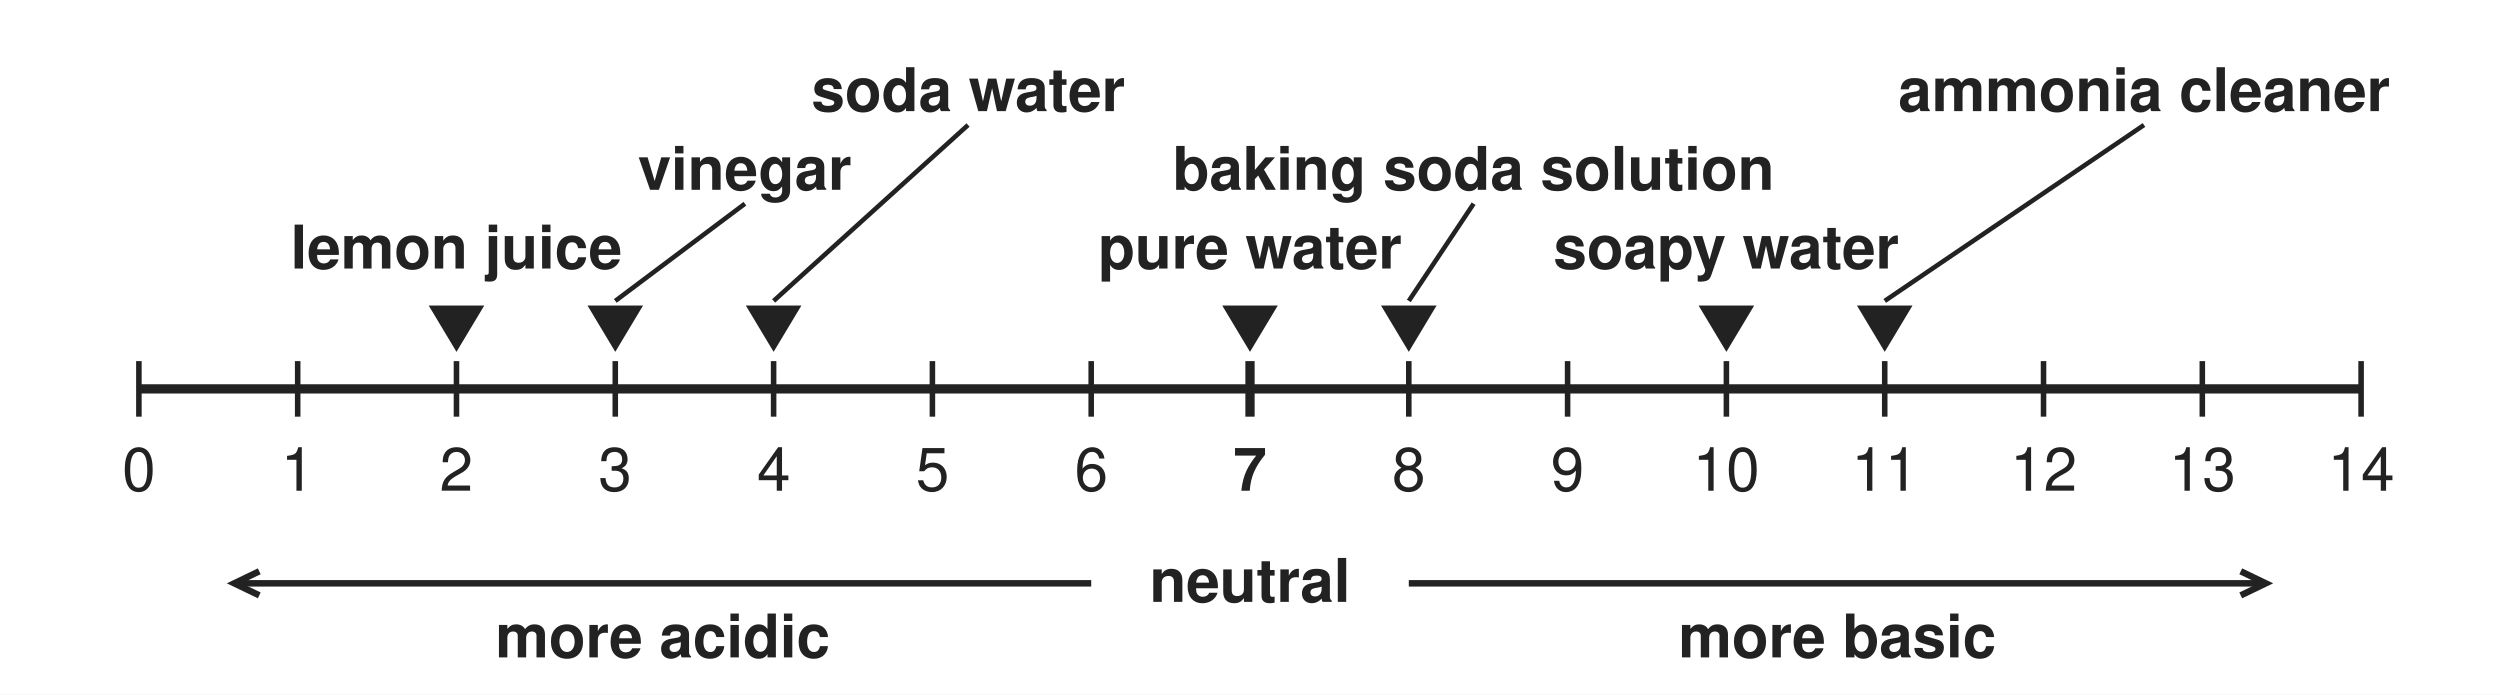
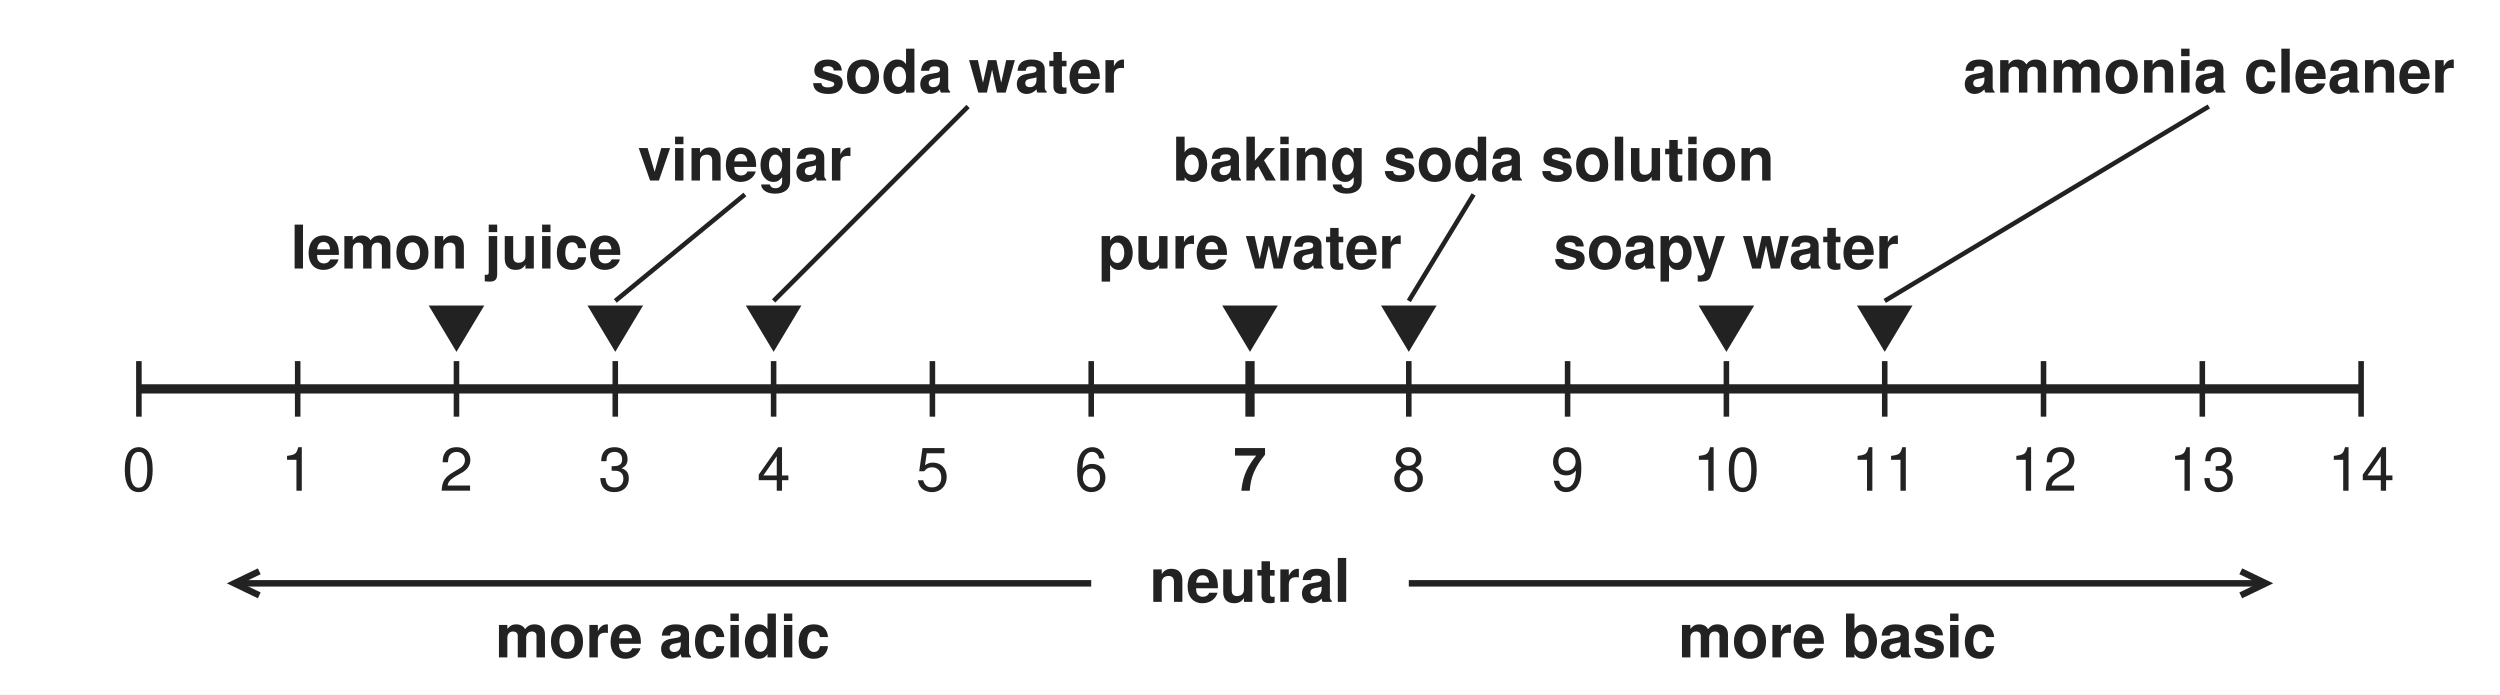
<svg xmlns="http://www.w3.org/2000/svg" viewBox="0 0 540 150" width="100%" role="img" aria-label="The pH scale from 0 to 14 with the seven household liquids marked on it: lemon juice at 2, vinegar at 3, soda water at 4, pure water at 7, baking soda solution at 8, soapy water at 10, ammonia cleaner at 11; neutral written under 7, more acidic to the left, more basic to the right" font-family="Helvetica,Arial,sans-serif" font-size="13" fill="#222">
  <rect width="540" height="150" fill="#ffffff" />
  <line x1="30" y1="84" x2="510" y2="84" stroke="#222" stroke-width="2" />
  <line x1="30.0" y1="78" x2="30.0" y2="90" stroke="#222" stroke-width="1.2" />
  <text x="30.0" y="106" text-anchor="middle" font-size="13" font-weight="normal" fill="#222">0</text>
  <line x1="64.3" y1="78" x2="64.3" y2="90" stroke="#222" stroke-width="1.2" />
  <text x="64.286" y="106" text-anchor="middle" font-size="13" font-weight="normal" fill="#222">1</text>
  <line x1="98.6" y1="78" x2="98.6" y2="90" stroke="#222" stroke-width="1.2" />
  <text x="98.571" y="106" text-anchor="middle" font-size="13" font-weight="normal" fill="#222">2</text>
  <line x1="132.9" y1="78" x2="132.9" y2="90" stroke="#222" stroke-width="1.2" />
  <text x="132.857" y="106" text-anchor="middle" font-size="13" font-weight="normal" fill="#222">3</text>
  <line x1="167.1" y1="78" x2="167.1" y2="90" stroke="#222" stroke-width="1.2" />
  <text x="167.143" y="106" text-anchor="middle" font-size="13" font-weight="normal" fill="#222">4</text>
  <line x1="201.4" y1="78" x2="201.4" y2="90" stroke="#222" stroke-width="1.2" />
  <text x="201.429" y="106" text-anchor="middle" font-size="13" font-weight="normal" fill="#222">5</text>
  <line x1="235.7" y1="78" x2="235.7" y2="90" stroke="#222" stroke-width="1.2" />
  <text x="235.714" y="106" text-anchor="middle" font-size="13" font-weight="normal" fill="#222">6</text>
  <line x1="270.0" y1="78" x2="270.0" y2="90" stroke="#222" stroke-width="2" />
  <text x="270.0" y="106" text-anchor="middle" font-size="13" font-weight="bold" fill="#222">7</text>
  <line x1="304.3" y1="78" x2="304.3" y2="90" stroke="#222" stroke-width="1.2" />
  <text x="304.286" y="106" text-anchor="middle" font-size="13" font-weight="normal" fill="#222">8</text>
  <line x1="338.6" y1="78" x2="338.6" y2="90" stroke="#222" stroke-width="1.2" />
  <text x="338.571" y="106" text-anchor="middle" font-size="13" font-weight="normal" fill="#222">9</text>
  <line x1="372.9" y1="78" x2="372.9" y2="90" stroke="#222" stroke-width="1.2" />
  <text x="372.857" y="106" text-anchor="middle" font-size="13" font-weight="normal" fill="#222">10</text>
  <line x1="407.1" y1="78" x2="407.1" y2="90" stroke="#222" stroke-width="1.2" />
  <text x="407.143" y="106" text-anchor="middle" font-size="13" font-weight="normal" fill="#222">11</text>
  <line x1="441.4" y1="78" x2="441.4" y2="90" stroke="#222" stroke-width="1.2" />
  <text x="441.429" y="106" text-anchor="middle" font-size="13" font-weight="normal" fill="#222">12</text>
  <line x1="475.7" y1="78" x2="475.7" y2="90" stroke="#222" stroke-width="1.2" />
  <text x="475.714" y="106" text-anchor="middle" font-size="13" font-weight="normal" fill="#222">13</text>
  <line x1="510.0" y1="78" x2="510.0" y2="90" stroke="#222" stroke-width="1.2" />
  <text x="510.0" y="106" text-anchor="middle" font-size="13" font-weight="normal" fill="#222">14</text>
  <text x="270.0" y="130" text-anchor="middle" font-size="13" font-weight="bold" fill="#222">neutral</text>
  <line x1="235.7" y1="126.0" x2="50.6" y2="126.0" stroke="#222" stroke-width="1.4" />
  <polyline points="56.0,123.4 50.6,126.0 56.0,128.6" fill="none" stroke="#222" stroke-width="1.4" />
  <text x="143.143" y="142" text-anchor="middle" font-size="13" font-weight="bold" fill="#222">more acidic</text>
  <line x1="304.3" y1="126.0" x2="489.4" y2="126.0" stroke="#222" stroke-width="1.4" />
  <polyline points="484.0,128.6 489.4,126.0 484.0,123.4" fill="none" stroke="#222" stroke-width="1.4" />
  <text x="396.857" y="142" text-anchor="middle" font-size="13" font-weight="bold" fill="#222">more basic</text>
  <polygon points="98.6,76 92.6,66 104.6,66" fill="#222" />
  <text x="98.571" y="58" text-anchor="middle" font-size="13" font-weight="bold" fill="#222">lemon juice</text>
  <polygon points="132.9,76 126.9,66 138.9,66" fill="#222" />
-   <text x="160.857" y="41" text-anchor="middle" font-size="13" font-weight="bold" fill="#222">vinegar</text>
-   <line x1="160.9" y1="44" x2="132.9" y2="65" stroke="#222" stroke-width="1" />
+   <text x="160.857" y="39" text-anchor="middle" font-size="13" font-weight="bold" fill="#222">vinegar</text>
+   <line x1="160.9" y1="42" x2="132.9" y2="65" stroke="#222" stroke-width="1" />
  <polygon points="167.1,76 161.1,66 173.1,66" fill="#222" />
-   <text x="209.143" y="24" text-anchor="middle" font-size="13" font-weight="bold" fill="#222">soda water</text>
-   <line x1="209.1" y1="27" x2="167.1" y2="65" stroke="#222" stroke-width="1" />
+   <text x="209.143" y="20" text-anchor="middle" font-size="13" font-weight="bold" fill="#222">soda water</text>
+   <line x1="209.1" y1="23" x2="167.1" y2="65" stroke="#222" stroke-width="1" />
  <polygon points="270.0,76 264.0,66 276.0,66" fill="#222" />
  <text x="270.0" y="58" text-anchor="middle" font-size="13" font-weight="bold" fill="#222">pure water</text>
  <polygon points="304.3,76 298.3,66 310.3,66" fill="#222" />
-   <text x="318.286" y="41" text-anchor="middle" font-size="13" font-weight="bold" fill="#222">baking soda solution</text>
-   <line x1="318.3" y1="44" x2="304.3" y2="65" stroke="#222" stroke-width="1" />
+   <text x="318.286" y="39" text-anchor="middle" font-size="13" font-weight="bold" fill="#222">baking soda solution</text>
+   <line x1="318.3" y1="42" x2="304.3" y2="65" stroke="#222" stroke-width="1" />
  <polygon points="372.9,76 366.9,66 378.9,66" fill="#222" />
  <text x="372.857" y="58" text-anchor="middle" font-size="13" font-weight="bold" fill="#222">soapy water</text>
  <polygon points="407.1,76 401.1,66 413.1,66" fill="#222" />
-   <text x="463.143" y="24" text-anchor="middle" font-size="13" font-weight="bold" fill="#222">ammonia cleaner</text>
-   <line x1="463.1" y1="27" x2="407.1" y2="65" stroke="#222" stroke-width="1" />
+   <text x="477.143" y="20" text-anchor="middle" font-size="13" font-weight="bold" fill="#222">ammonia cleaner</text>
+   <line x1="477.1" y1="23" x2="407.1" y2="65" stroke="#222" stroke-width="1" />
</svg>
